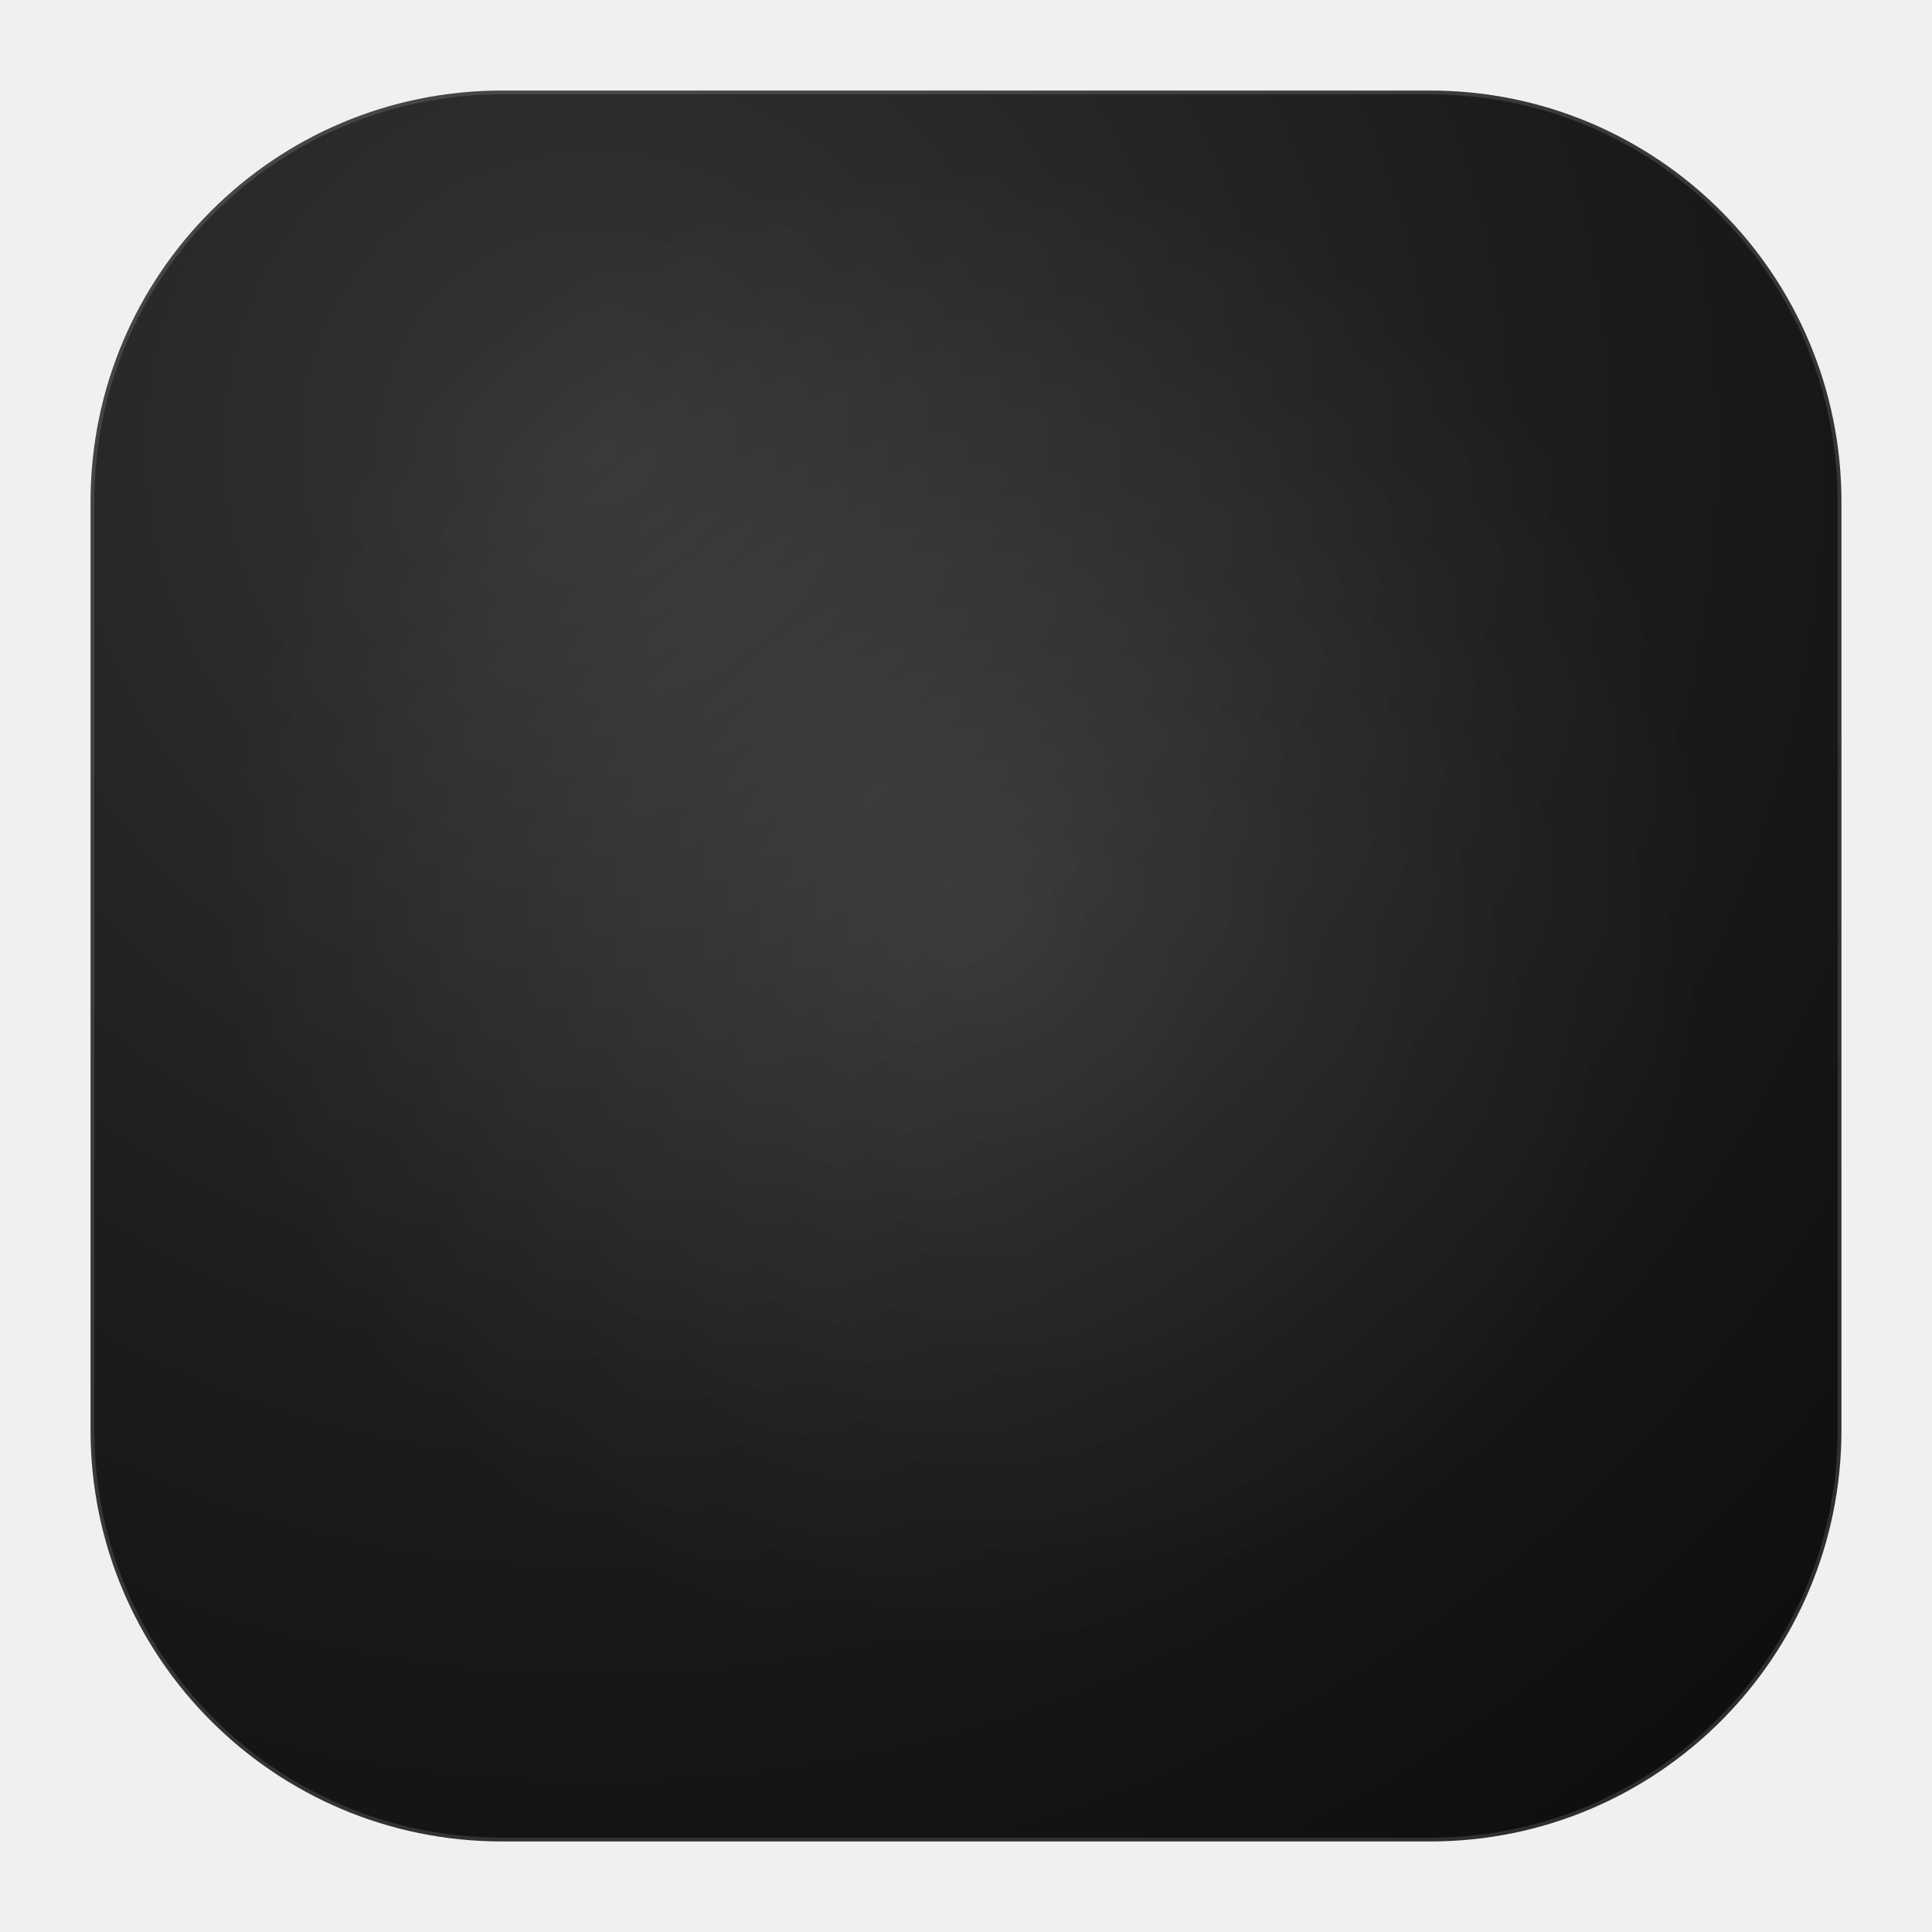
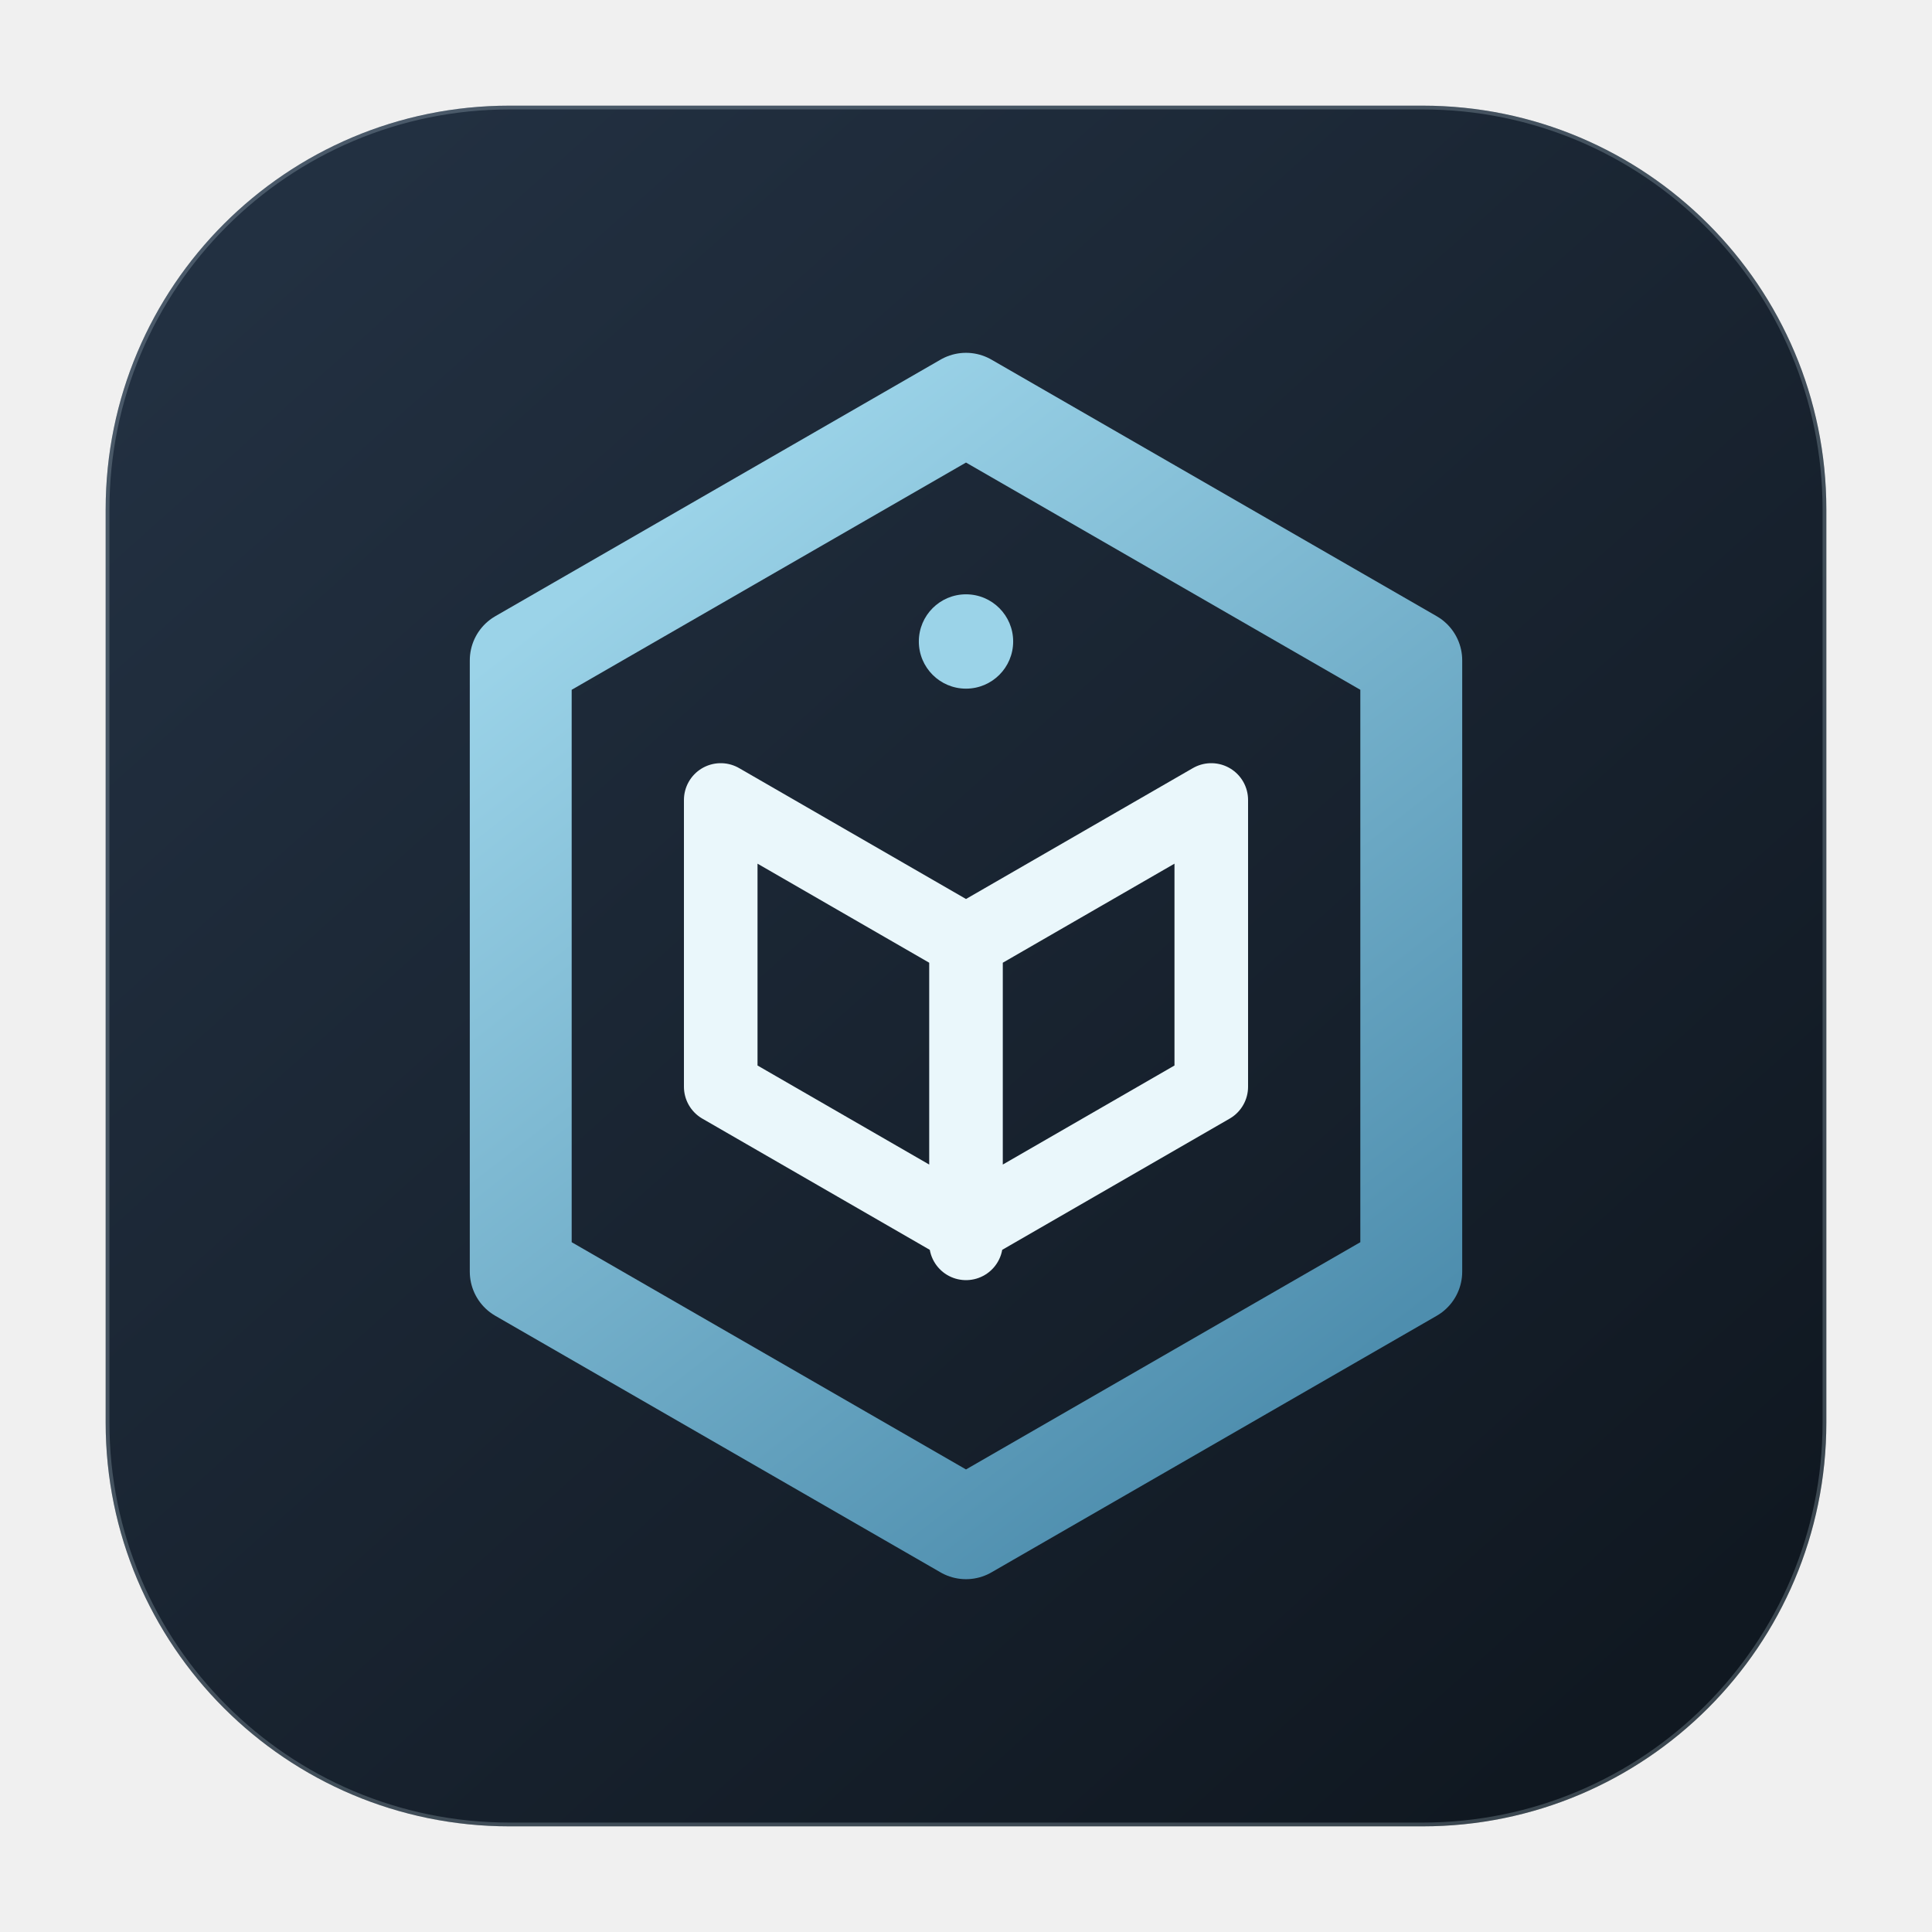
<svg xmlns="http://www.w3.org/2000/svg" width="1024" height="1024" viewBox="0 0 1024 1024">
  <defs>
-     <radialGradient id="surface" cx="0" cy="0" r="1" gradientTransform="translate(318 238) rotate(48) scale(940)" gradientUnits="userSpaceOnUse">
-       <stop stop-color="#353535" />
-       <stop offset="0.52" stop-color="#1d1d1d" />
-       <stop offset="1" stop-color="#0d0d0d" />
-     </radialGradient>
-     <radialGradient id="halo" cx="0" cy="0" r="1" gradientTransform="translate(512 480) scale(392)" gradientUnits="userSpaceOnUse">
-       <stop stop-color="#ffffff" stop-opacity="0.1" />
-       <stop offset="1" stop-color="#ffffff" stop-opacity="0" />
-     </radialGradient>
-     <filter id="mark-shadow" x="116" y="116" width="792" height="812" filterUnits="userSpaceOnUse">
-       <feDropShadow dx="0" dy="24" stdDeviation="30" flood-color="#000000" flood-opacity="0.44" />
-     </filter>
+     <linearGradient id="ground" x1="160" y1="120" x2="860" y2="900" gradientUnits="userSpaceOnUse">
+       <stop stop-color="#223041" />
+       <stop offset="1" stop-color="#101821" />
+     </linearGradient>
+     <linearGradient id="signal" x1="346" y1="282" x2="700" y2="736" gradientUnits="userSpaceOnUse">
+       <stop stop-color="#9bd3e8" />
+       <stop offset="1" stop-color="#4e8eae" />
+     </linearGradient>
  </defs>
-   <rect x="48" y="48" width="928" height="928" rx="218" fill="url(#surface)" />
-   <rect x="49" y="49" width="926" height="926" rx="217" fill="none" stroke="#ffffff" stroke-opacity="0.13" stroke-width="2" />
-   <circle cx="512" cy="488" r="392" fill="url(#halo)" />
-   <g filter="url(#mark-shadow)" transform="translate(176 166) scale(28)">
-     <path d="M22.282 9.821a5.985 5.985 0 0 0-.516-4.911 6.046 6.046 0 0 0-6.51-2.9A6.065 6.065 0 0 0 4.981 4.182a5.985 5.985 0 0 0-3.998 2.9 6.046 6.046 0 0 0 .743 7.097 5.98 5.98 0 0 0 .511 4.911 6.051 6.051 0 0 0 6.515 2.9A5.985 5.985 0 0 0 13.26 24a6.056 6.056 0 0 0 5.772-4.206 5.989 5.989 0 0 0 3.998-2.9 6.056 6.056 0 0 0-.748-7.073zm-9.022 12.608a4.476 4.476 0 0 1-2.876-1.041l.142-.08 4.778-2.758a.795.795 0 0 0 .393-.681v-6.737l2.02 1.169a.071.071 0 0 1 .038.052v5.583a4.504 4.504 0 0 1-4.495 4.494zm-9.661-4.125a4.471 4.471 0 0 1-.535-3.014l.142.085 4.783 2.758a.771.771 0 0 0 .781 0l5.843-3.369v2.332a.08.08 0 0 1-.033.061L9.74 19.95a4.499 4.499 0 0 1-6.141-1.646zM2.341 7.896a4.485 4.485 0 0 1 2.365-1.973V11.6a.766.766 0 0 0 .388.676l5.814 3.354-2.02 1.169a.076.076 0 0 1-.071 0l-4.83-2.787A4.504 4.504 0 0 1 2.341 7.872zm16.596 3.856L13.104 8.364 15.119 7.2a.076.076 0 0 1 .071 0l4.83 2.791a4.494 4.494 0 0 1-.676 8.104v-5.677a.79.79 0 0 0-.407-.667zm2.011-3.023l-.142-.085-4.774-2.782a.776.776 0 0 0-.785 0L9.409 9.23V6.897a.066.066 0 0 1 .028-.061l4.83-2.787a4.499 4.499 0 0 1 6.68 4.66zM8.306 12.863l-2.02-1.164a.08.08 0 0 1-.038-.057V6.074a4.499 4.499 0 0 1 7.376-3.454l-.142.081L8.704 5.459a.795.795 0 0 0-.393.681zm1.098-2.365l2.602-1.5 2.607 1.5v2.999l-2.597 1.5-2.607-1.5Z" fill="#f4f4f4" />
-   </g>
+   <rect x="56" y="56" width="912" height="912" rx="214" fill="url(#ground)" />
+   <rect x="57" y="57" width="910" height="910" rx="213" fill="none" stroke="#d9edf5" stroke-opacity=".22" stroke-width="2" />
+   <path d="M276 350 512 214l236 136v324L512 810 276 674V350Z" fill="none" stroke="url(#signal)" stroke-linejoin="round" stroke-width="54" />
+   <path d="m382 424 130 75 130-75M512 499v160M382 424v152l130 75 130-75V424" fill="none" stroke="#eaf7fb" stroke-linecap="round" stroke-linejoin="round" stroke-width="39" />
+   <circle cx="512" cy="340" r="25" fill="#9bd3e8" />
</svg>
